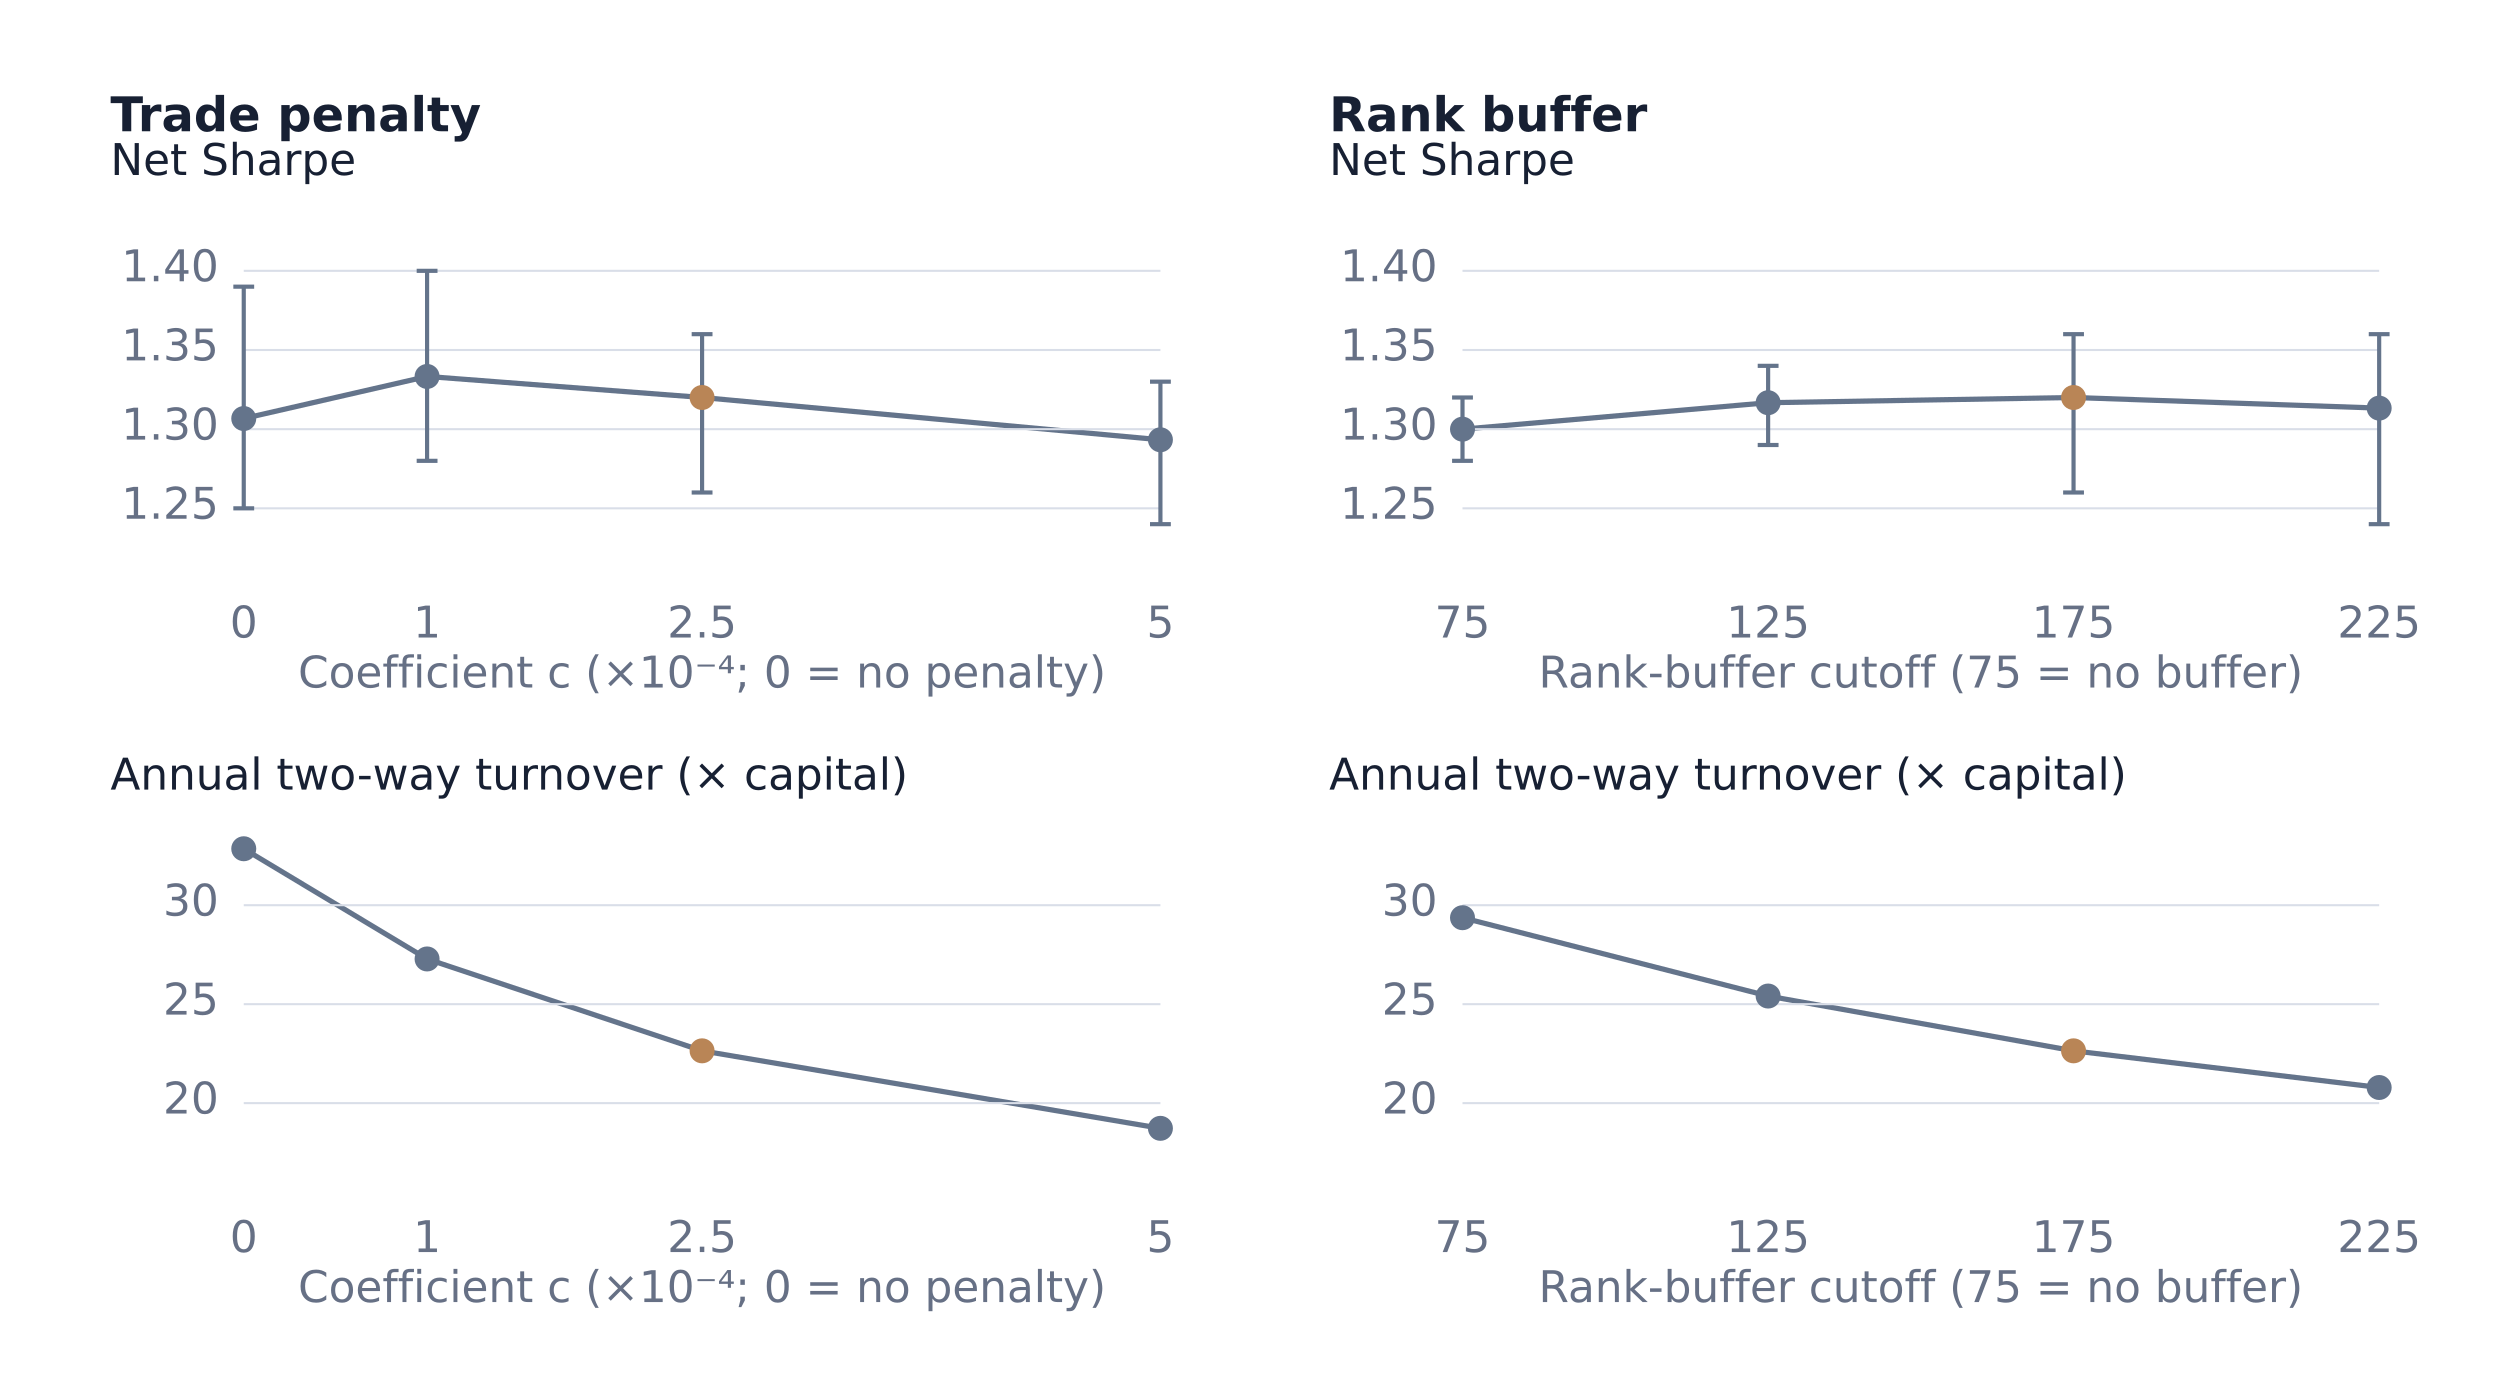
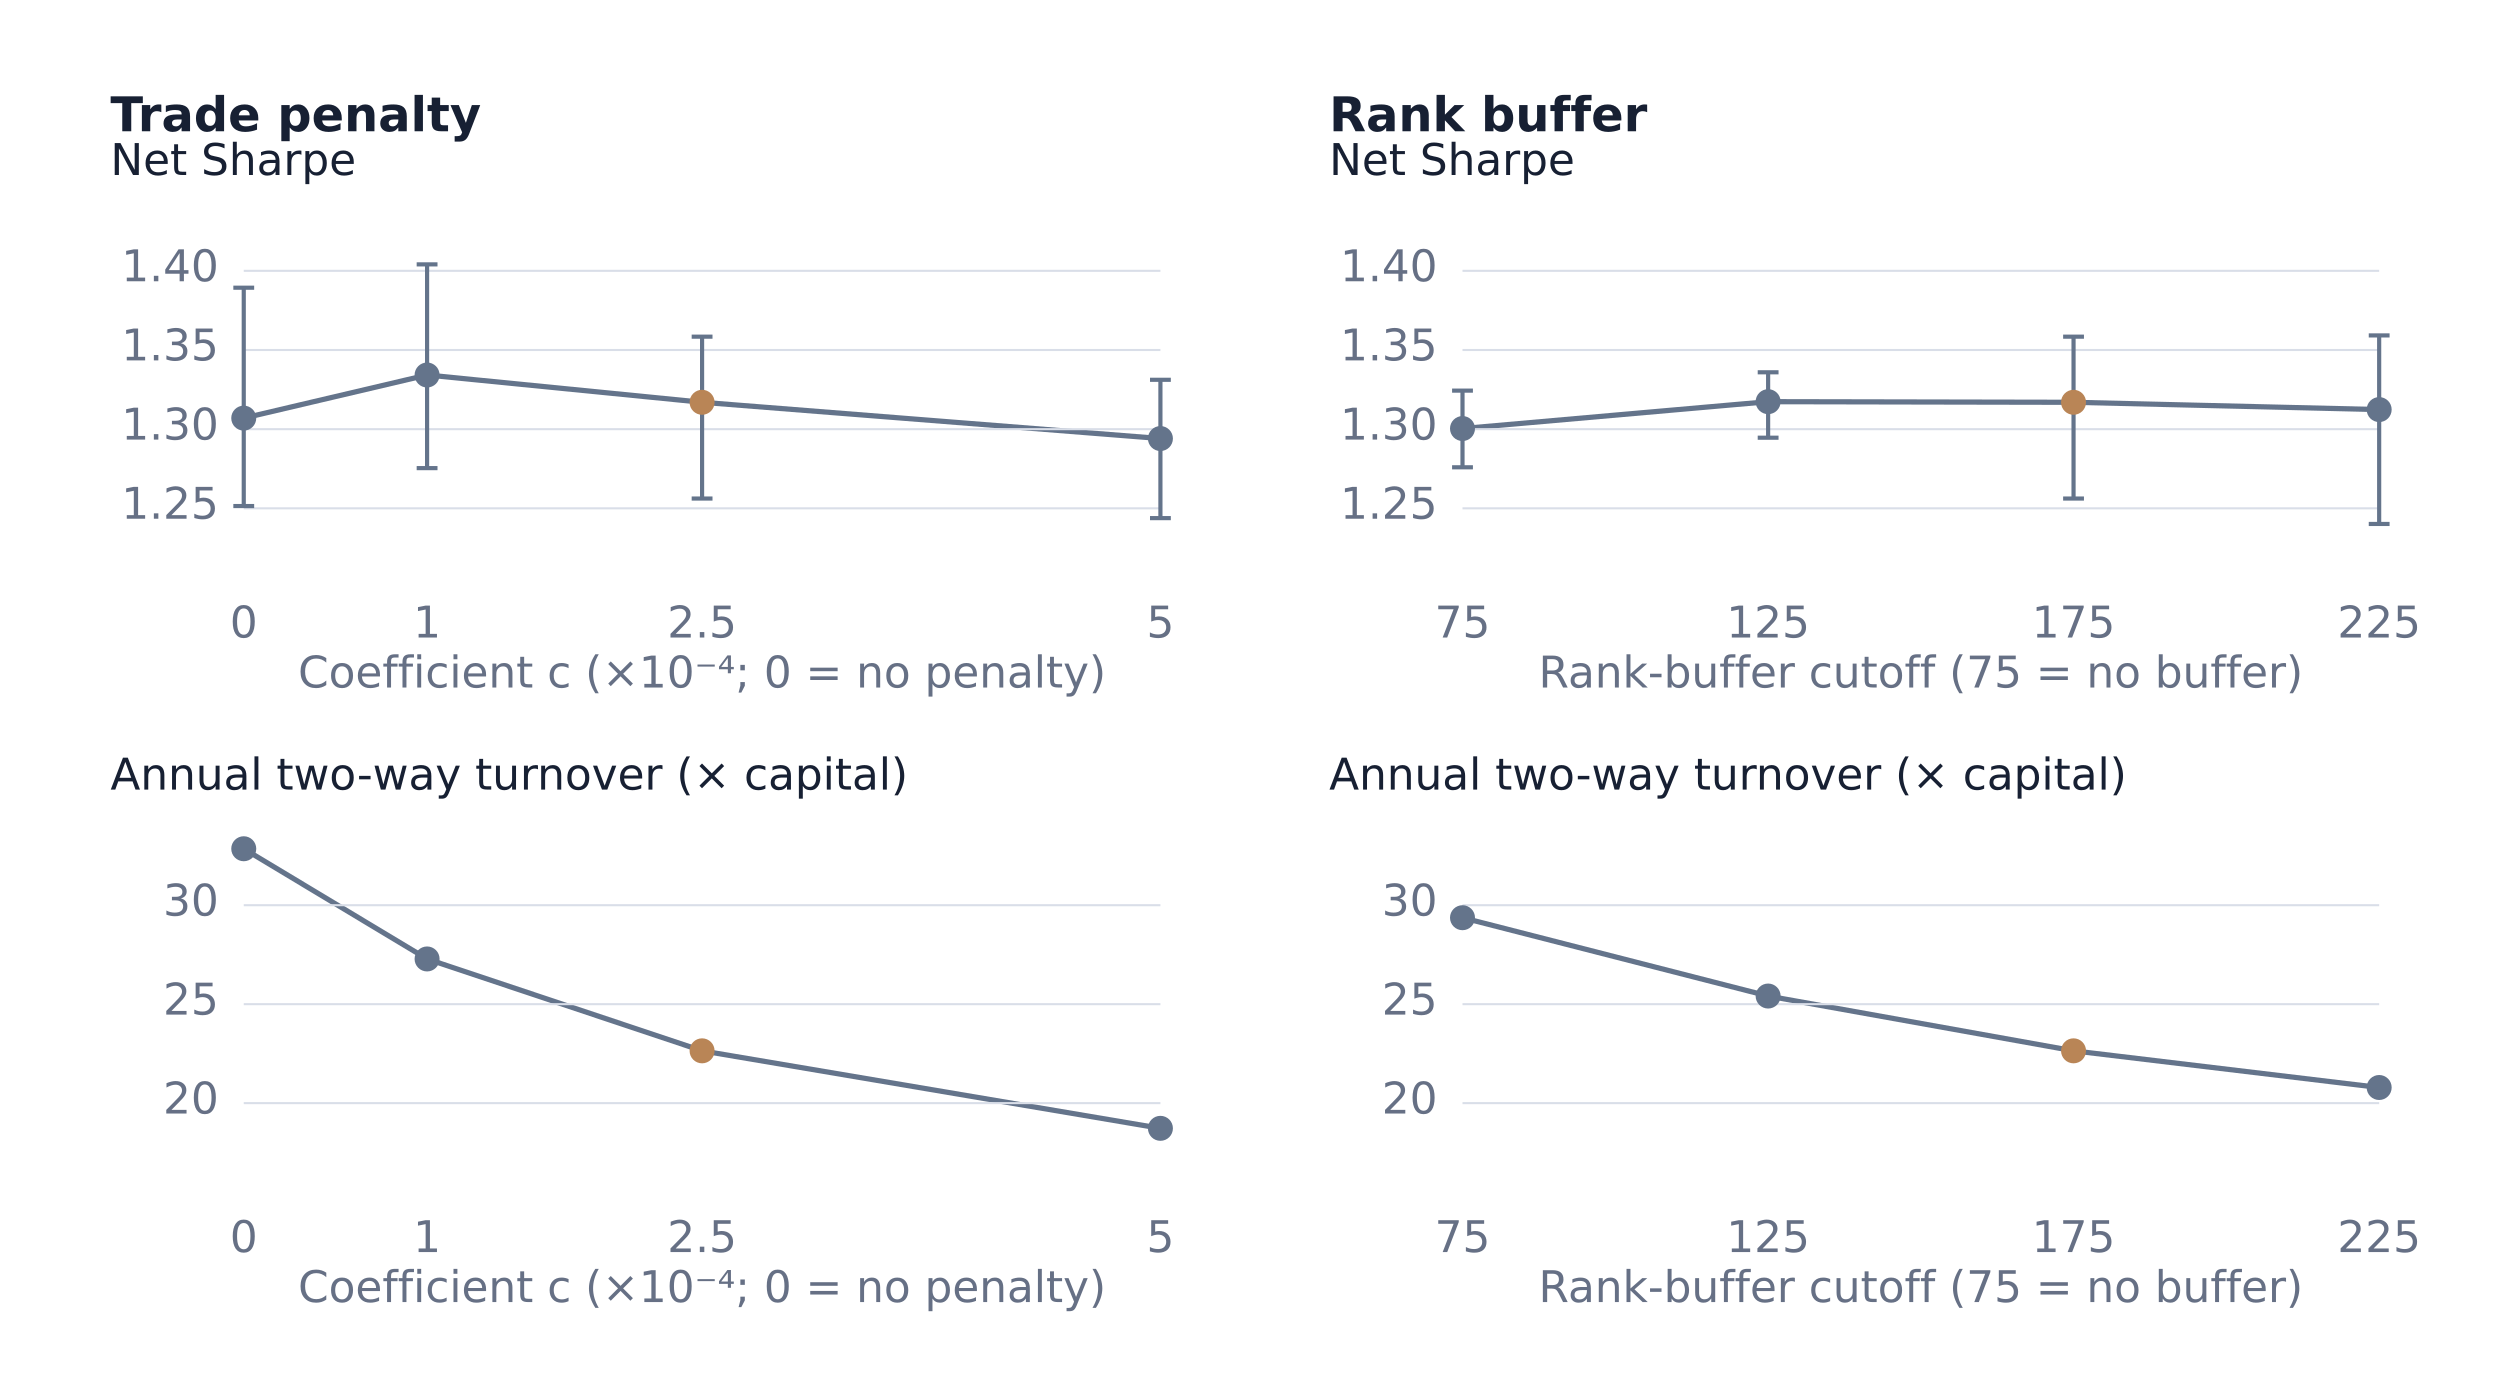
<svg xmlns="http://www.w3.org/2000/svg" width="1200" height="660" viewBox="0 0 1200 660" role="img" aria-labelledby="title desc">
  <g font-family="DejaVu Sans, sans-serif">
    <text x="53.0" y="63.0" fill="#172033" font-size="23" font-weight="600" text-anchor="start">Trade penalty</text>
-     <path d="M117.0,200.9 L205.0,180.7 L337.0,190.8 L557.0,211.1" fill="none" stroke="#64748B" stroke-width="2.5" stroke-linecap="round" stroke-linejoin="round" />
+     <path d="M117.0,200.7 L205.0,180.0 L337.0,193.1 L557.0,210.5" fill="none" stroke="#64748B" stroke-width="2.5" stroke-linecap="round" stroke-linejoin="round" />
    <text x="53.0" y="84.0" fill="#172033" font-size="21" font-weight="400" text-anchor="start">Net Sharpe</text>
    <line x1="117.0" y1="244.0" x2="557.0" y2="244.0" stroke="#D9DEE8" stroke-width="1" />
    <text x="105.0" y="249.0" fill="#667085" font-size="21" font-weight="400" text-anchor="end">1.25</text>
    <line x1="117.0" y1="206.0" x2="557.0" y2="206.0" stroke="#D9DEE8" stroke-width="1" />
    <text x="105.0" y="211.0" fill="#667085" font-size="21" font-weight="400" text-anchor="end">1.30</text>
    <line x1="117.0" y1="168.0" x2="557.0" y2="168.0" stroke="#D9DEE8" stroke-width="1" />
    <text x="105.0" y="173.0" fill="#667085" font-size="21" font-weight="400" text-anchor="end">1.35</text>
    <line x1="117.0" y1="130.0" x2="557.0" y2="130.0" stroke="#D9DEE8" stroke-width="1" />
    <text x="105.0" y="135.0" fill="#667085" font-size="21" font-weight="400" text-anchor="end">1.40</text>
-     <line x1="117.0" y1="244.0" x2="117.0" y2="137.6" stroke="#64748B" stroke-width="2" />
-     <line x1="112.0" y1="244.0" x2="122.0" y2="244.0" stroke="#64748B" stroke-width="2" />
-     <line x1="112.0" y1="137.6" x2="122.0" y2="137.6" stroke="#64748B" stroke-width="2" />
-     <circle cx="117.0" cy="200.9" r="6" fill="#64748B" />
+     <line x1="117.0" y1="242.9" x2="117.0" y2="138.1" stroke="#64748B" stroke-width="2" />
+     <line x1="112.0" y1="242.9" x2="122.0" y2="242.9" stroke="#64748B" stroke-width="2" />
+     <line x1="112.0" y1="138.1" x2="122.0" y2="138.1" stroke="#64748B" stroke-width="2" />
+     <circle cx="117.0" cy="200.7" r="6" fill="#64748B" />
    <text x="117.0" y="306.0" fill="#667085" font-size="21" font-weight="400" text-anchor="middle">0</text>
-     <line x1="205.0" y1="221.2" x2="205.0" y2="130.0" stroke="#64748B" stroke-width="2" />
-     <line x1="200.0" y1="221.2" x2="210.0" y2="221.2" stroke="#64748B" stroke-width="2" />
-     <line x1="200.0" y1="130.0" x2="210.0" y2="130.0" stroke="#64748B" stroke-width="2" />
-     <circle cx="205.0" cy="180.7" r="6" fill="#64748B" />
+     <line x1="205.0" y1="224.7" x2="205.0" y2="126.9" stroke="#64748B" stroke-width="2" />
+     <line x1="200.0" y1="224.7" x2="210.0" y2="224.7" stroke="#64748B" stroke-width="2" />
+     <line x1="200.0" y1="126.9" x2="210.0" y2="126.9" stroke="#64748B" stroke-width="2" />
+     <circle cx="205.0" cy="180.0" r="6" fill="#64748B" />
    <text x="205.0" y="306.0" fill="#667085" font-size="21" font-weight="400" text-anchor="middle">1</text>
-     <line x1="337.0" y1="236.4" x2="337.0" y2="160.4" stroke="#64748B" stroke-width="2" />
-     <line x1="332.0" y1="236.4" x2="342.0" y2="236.4" stroke="#64748B" stroke-width="2" />
-     <line x1="332.0" y1="160.4" x2="342.0" y2="160.4" stroke="#64748B" stroke-width="2" />
-     <circle cx="337.0" cy="190.8" r="6" fill="#B98556" />
+     <line x1="337.0" y1="239.3" x2="337.0" y2="161.6" stroke="#64748B" stroke-width="2" />
+     <line x1="332.0" y1="239.3" x2="342.0" y2="239.3" stroke="#64748B" stroke-width="2" />
+     <line x1="332.0" y1="161.6" x2="342.0" y2="161.6" stroke="#64748B" stroke-width="2" />
+     <circle cx="337.0" cy="193.1" r="6" fill="#B98556" />
    <text x="337.0" y="306.0" fill="#667085" font-size="21" font-weight="400" text-anchor="middle">2.5</text>
-     <line x1="557.0" y1="251.6" x2="557.0" y2="183.2" stroke="#64748B" stroke-width="2" />
-     <line x1="552.0" y1="251.6" x2="562.0" y2="251.6" stroke="#64748B" stroke-width="2" />
-     <line x1="552.0" y1="183.2" x2="562.0" y2="183.2" stroke="#64748B" stroke-width="2" />
-     <circle cx="557.0" cy="211.1" r="6" fill="#64748B" />
+     <line x1="557.0" y1="248.7" x2="557.0" y2="182.3" stroke="#64748B" stroke-width="2" />
+     <line x1="552.0" y1="248.7" x2="562.0" y2="248.7" stroke="#64748B" stroke-width="2" />
+     <line x1="552.0" y1="182.3" x2="562.0" y2="182.3" stroke="#64748B" stroke-width="2" />
+     <circle cx="557.0" cy="210.5" r="6" fill="#64748B" />
    <text x="557.0" y="306.0" fill="#667085" font-size="21" font-weight="400" text-anchor="middle">5</text>
    <text x="337.0" y="330.0" fill="#667085" font-size="21" font-weight="400" text-anchor="middle">Coefficient c (×10⁻⁴; 0 = no penalty)</text>
    <text x="638.0" y="63.0" fill="#172033" font-size="23" font-weight="600" text-anchor="start">Rank buffer</text>
-     <path d="M702.0,206.0 L848.7,193.3 L995.3,190.8 L1142.0,195.9" fill="none" stroke="#64748B" stroke-width="2.5" stroke-linecap="round" stroke-linejoin="round" />
+     <path d="M702.0,205.7 L848.7,192.8 L995.3,193.1 L1142.0,196.6" fill="none" stroke="#64748B" stroke-width="2.5" stroke-linecap="round" stroke-linejoin="round" />
    <text x="638.0" y="84.0" fill="#172033" font-size="21" font-weight="400" text-anchor="start">Net Sharpe</text>
    <line x1="702.0" y1="244.0" x2="1142.0" y2="244.0" stroke="#D9DEE8" stroke-width="1" />
    <text x="690.0" y="249.0" fill="#667085" font-size="21" font-weight="400" text-anchor="end">1.25</text>
    <line x1="702.0" y1="206.0" x2="1142.0" y2="206.0" stroke="#D9DEE8" stroke-width="1" />
    <text x="690.0" y="211.0" fill="#667085" font-size="21" font-weight="400" text-anchor="end">1.30</text>
    <line x1="702.0" y1="168.0" x2="1142.0" y2="168.0" stroke="#D9DEE8" stroke-width="1" />
    <text x="690.0" y="173.0" fill="#667085" font-size="21" font-weight="400" text-anchor="end">1.35</text>
    <line x1="702.0" y1="130.0" x2="1142.0" y2="130.0" stroke="#D9DEE8" stroke-width="1" />
    <text x="690.0" y="135.0" fill="#667085" font-size="21" font-weight="400" text-anchor="end">1.40</text>
-     <line x1="702.0" y1="221.2" x2="702.0" y2="190.8" stroke="#64748B" stroke-width="2" />
-     <line x1="697.0" y1="221.2" x2="707.0" y2="221.2" stroke="#64748B" stroke-width="2" />
-     <line x1="697.0" y1="190.8" x2="707.0" y2="190.8" stroke="#64748B" stroke-width="2" />
-     <circle cx="702.0" cy="206.0" r="6" fill="#64748B" />
+     <line x1="702.0" y1="224.3" x2="702.0" y2="187.5" stroke="#64748B" stroke-width="2" />
+     <line x1="697.0" y1="224.3" x2="707.0" y2="224.3" stroke="#64748B" stroke-width="2" />
+     <line x1="697.0" y1="187.5" x2="707.0" y2="187.5" stroke="#64748B" stroke-width="2" />
+     <circle cx="702.0" cy="205.7" r="6" fill="#64748B" />
    <text x="702.0" y="306.0" fill="#667085" font-size="21" font-weight="400" text-anchor="middle">75</text>
-     <line x1="848.7" y1="213.6" x2="848.7" y2="175.6" stroke="#64748B" stroke-width="2" />
-     <line x1="843.7" y1="213.6" x2="853.7" y2="213.6" stroke="#64748B" stroke-width="2" />
-     <line x1="843.7" y1="175.6" x2="853.7" y2="175.6" stroke="#64748B" stroke-width="2" />
-     <circle cx="848.7" cy="193.3" r="6" fill="#64748B" />
+     <line x1="848.7" y1="210.1" x2="848.7" y2="178.7" stroke="#64748B" stroke-width="2" />
+     <line x1="843.7" y1="210.1" x2="853.7" y2="210.1" stroke="#64748B" stroke-width="2" />
+     <line x1="843.7" y1="178.7" x2="853.7" y2="178.7" stroke="#64748B" stroke-width="2" />
+     <circle cx="848.7" cy="192.8" r="6" fill="#64748B" />
    <text x="848.7" y="306.0" fill="#667085" font-size="21" font-weight="400" text-anchor="middle">125</text>
-     <line x1="995.3" y1="236.4" x2="995.3" y2="160.4" stroke="#64748B" stroke-width="2" />
-     <line x1="990.3" y1="236.4" x2="1000.3" y2="236.4" stroke="#64748B" stroke-width="2" />
-     <line x1="990.3" y1="160.4" x2="1000.3" y2="160.4" stroke="#64748B" stroke-width="2" />
-     <circle cx="995.3" cy="190.8" r="6" fill="#B98556" />
+     <line x1="995.3" y1="239.3" x2="995.3" y2="161.6" stroke="#64748B" stroke-width="2" />
+     <line x1="990.3" y1="239.3" x2="1000.3" y2="239.3" stroke="#64748B" stroke-width="2" />
+     <line x1="990.3" y1="161.6" x2="1000.3" y2="161.6" stroke="#64748B" stroke-width="2" />
+     <circle cx="995.3" cy="193.1" r="6" fill="#B98556" />
    <text x="995.3" y="306.0" fill="#667085" font-size="21" font-weight="400" text-anchor="middle">175</text>
-     <line x1="1142.0" y1="251.6" x2="1142.0" y2="160.4" stroke="#64748B" stroke-width="2" />
-     <line x1="1137.0" y1="251.6" x2="1147.0" y2="251.6" stroke="#64748B" stroke-width="2" />
-     <line x1="1137.0" y1="160.4" x2="1147.0" y2="160.4" stroke="#64748B" stroke-width="2" />
-     <circle cx="1142.0" cy="195.9" r="6" fill="#64748B" />
+     <line x1="1142.0" y1="251.5" x2="1142.0" y2="161.0" stroke="#64748B" stroke-width="2" />
+     <line x1="1137.0" y1="251.5" x2="1147.0" y2="251.5" stroke="#64748B" stroke-width="2" />
+     <line x1="1137.0" y1="161.0" x2="1147.0" y2="161.0" stroke="#64748B" stroke-width="2" />
+     <circle cx="1142.0" cy="196.6" r="6" fill="#64748B" />
    <text x="1142.0" y="306.0" fill="#667085" font-size="21" font-weight="400" text-anchor="middle">225</text>
    <text x="922.0" y="330.0" fill="#667085" font-size="21" font-weight="400" text-anchor="middle">Rank-buffer cutoff (75 = no buffer)</text>
    <text x="53.0" y="379.0" fill="#172033" font-size="21" font-weight="400" text-anchor="start">Annual two-way turnover (× capital)</text>
    <path d="M117.0,407.4 L205.0,460.3 L337.0,504.4 L557.0,541.6" fill="none" stroke="#64748B" stroke-width="2.5" stroke-linecap="round" stroke-linejoin="round" />
    <line x1="117.0" y1="529.5" x2="557.0" y2="529.5" stroke="#D9DEE8" stroke-width="1" />
    <text x="105.0" y="534.5" fill="#667085" font-size="21" font-weight="400" text-anchor="end">20</text>
    <line x1="117.0" y1="482.0" x2="557.0" y2="482.0" stroke="#D9DEE8" stroke-width="1" />
    <text x="105.0" y="487.0" fill="#667085" font-size="21" font-weight="400" text-anchor="end">25</text>
    <line x1="117.0" y1="434.5" x2="557.0" y2="434.5" stroke="#D9DEE8" stroke-width="1" />
    <text x="105.0" y="439.5" fill="#667085" font-size="21" font-weight="400" text-anchor="end">30</text>
    <circle cx="117.0" cy="407.4" r="6" fill="#64748B" />
    <text x="117.0" y="601.0" fill="#667085" font-size="21" font-weight="400" text-anchor="middle">0</text>
    <circle cx="205.0" cy="460.3" r="6" fill="#64748B" />
    <text x="205.0" y="601.0" fill="#667085" font-size="21" font-weight="400" text-anchor="middle">1</text>
    <circle cx="337.0" cy="504.4" r="6" fill="#B98556" />
    <text x="337.0" y="601.0" fill="#667085" font-size="21" font-weight="400" text-anchor="middle">2.5</text>
    <circle cx="557.0" cy="541.6" r="6" fill="#64748B" />
    <text x="557.0" y="601.0" fill="#667085" font-size="21" font-weight="400" text-anchor="middle">5</text>
    <text x="337.0" y="625.0" fill="#667085" font-size="21" font-weight="400" text-anchor="middle">Coefficient c (×10⁻⁴; 0 = no penalty)</text>
    <text x="638.0" y="379.0" fill="#172033" font-size="21" font-weight="400" text-anchor="start">Annual two-way turnover (× capital)</text>
    <path d="M702.0,440.5 L848.7,478.1 L995.3,504.4 L1142.0,522.0" fill="none" stroke="#64748B" stroke-width="2.5" stroke-linecap="round" stroke-linejoin="round" />
    <line x1="702.0" y1="529.5" x2="1142.0" y2="529.5" stroke="#D9DEE8" stroke-width="1" />
    <text x="690.0" y="534.5" fill="#667085" font-size="21" font-weight="400" text-anchor="end">20</text>
    <line x1="702.0" y1="482.0" x2="1142.0" y2="482.0" stroke="#D9DEE8" stroke-width="1" />
    <text x="690.0" y="487.0" fill="#667085" font-size="21" font-weight="400" text-anchor="end">25</text>
    <line x1="702.0" y1="434.5" x2="1142.0" y2="434.5" stroke="#D9DEE8" stroke-width="1" />
    <text x="690.0" y="439.5" fill="#667085" font-size="21" font-weight="400" text-anchor="end">30</text>
    <circle cx="702.0" cy="440.5" r="6" fill="#64748B" />
    <text x="702.0" y="601.0" fill="#667085" font-size="21" font-weight="400" text-anchor="middle">75</text>
    <circle cx="848.7" cy="478.1" r="6" fill="#64748B" />
    <text x="848.7" y="601.0" fill="#667085" font-size="21" font-weight="400" text-anchor="middle">125</text>
    <circle cx="995.3" cy="504.4" r="6" fill="#B98556" />
    <text x="995.3" y="601.0" fill="#667085" font-size="21" font-weight="400" text-anchor="middle">175</text>
    <circle cx="1142.0" cy="522.0" r="6" fill="#64748B" />
    <text x="1142.0" y="601.0" fill="#667085" font-size="21" font-weight="400" text-anchor="middle">225</text>
    <text x="922.0" y="625.0" fill="#667085" font-size="21" font-weight="400" text-anchor="middle">Rank-buffer cutoff (75 = no buffer)</text>
  </g>
</svg>
